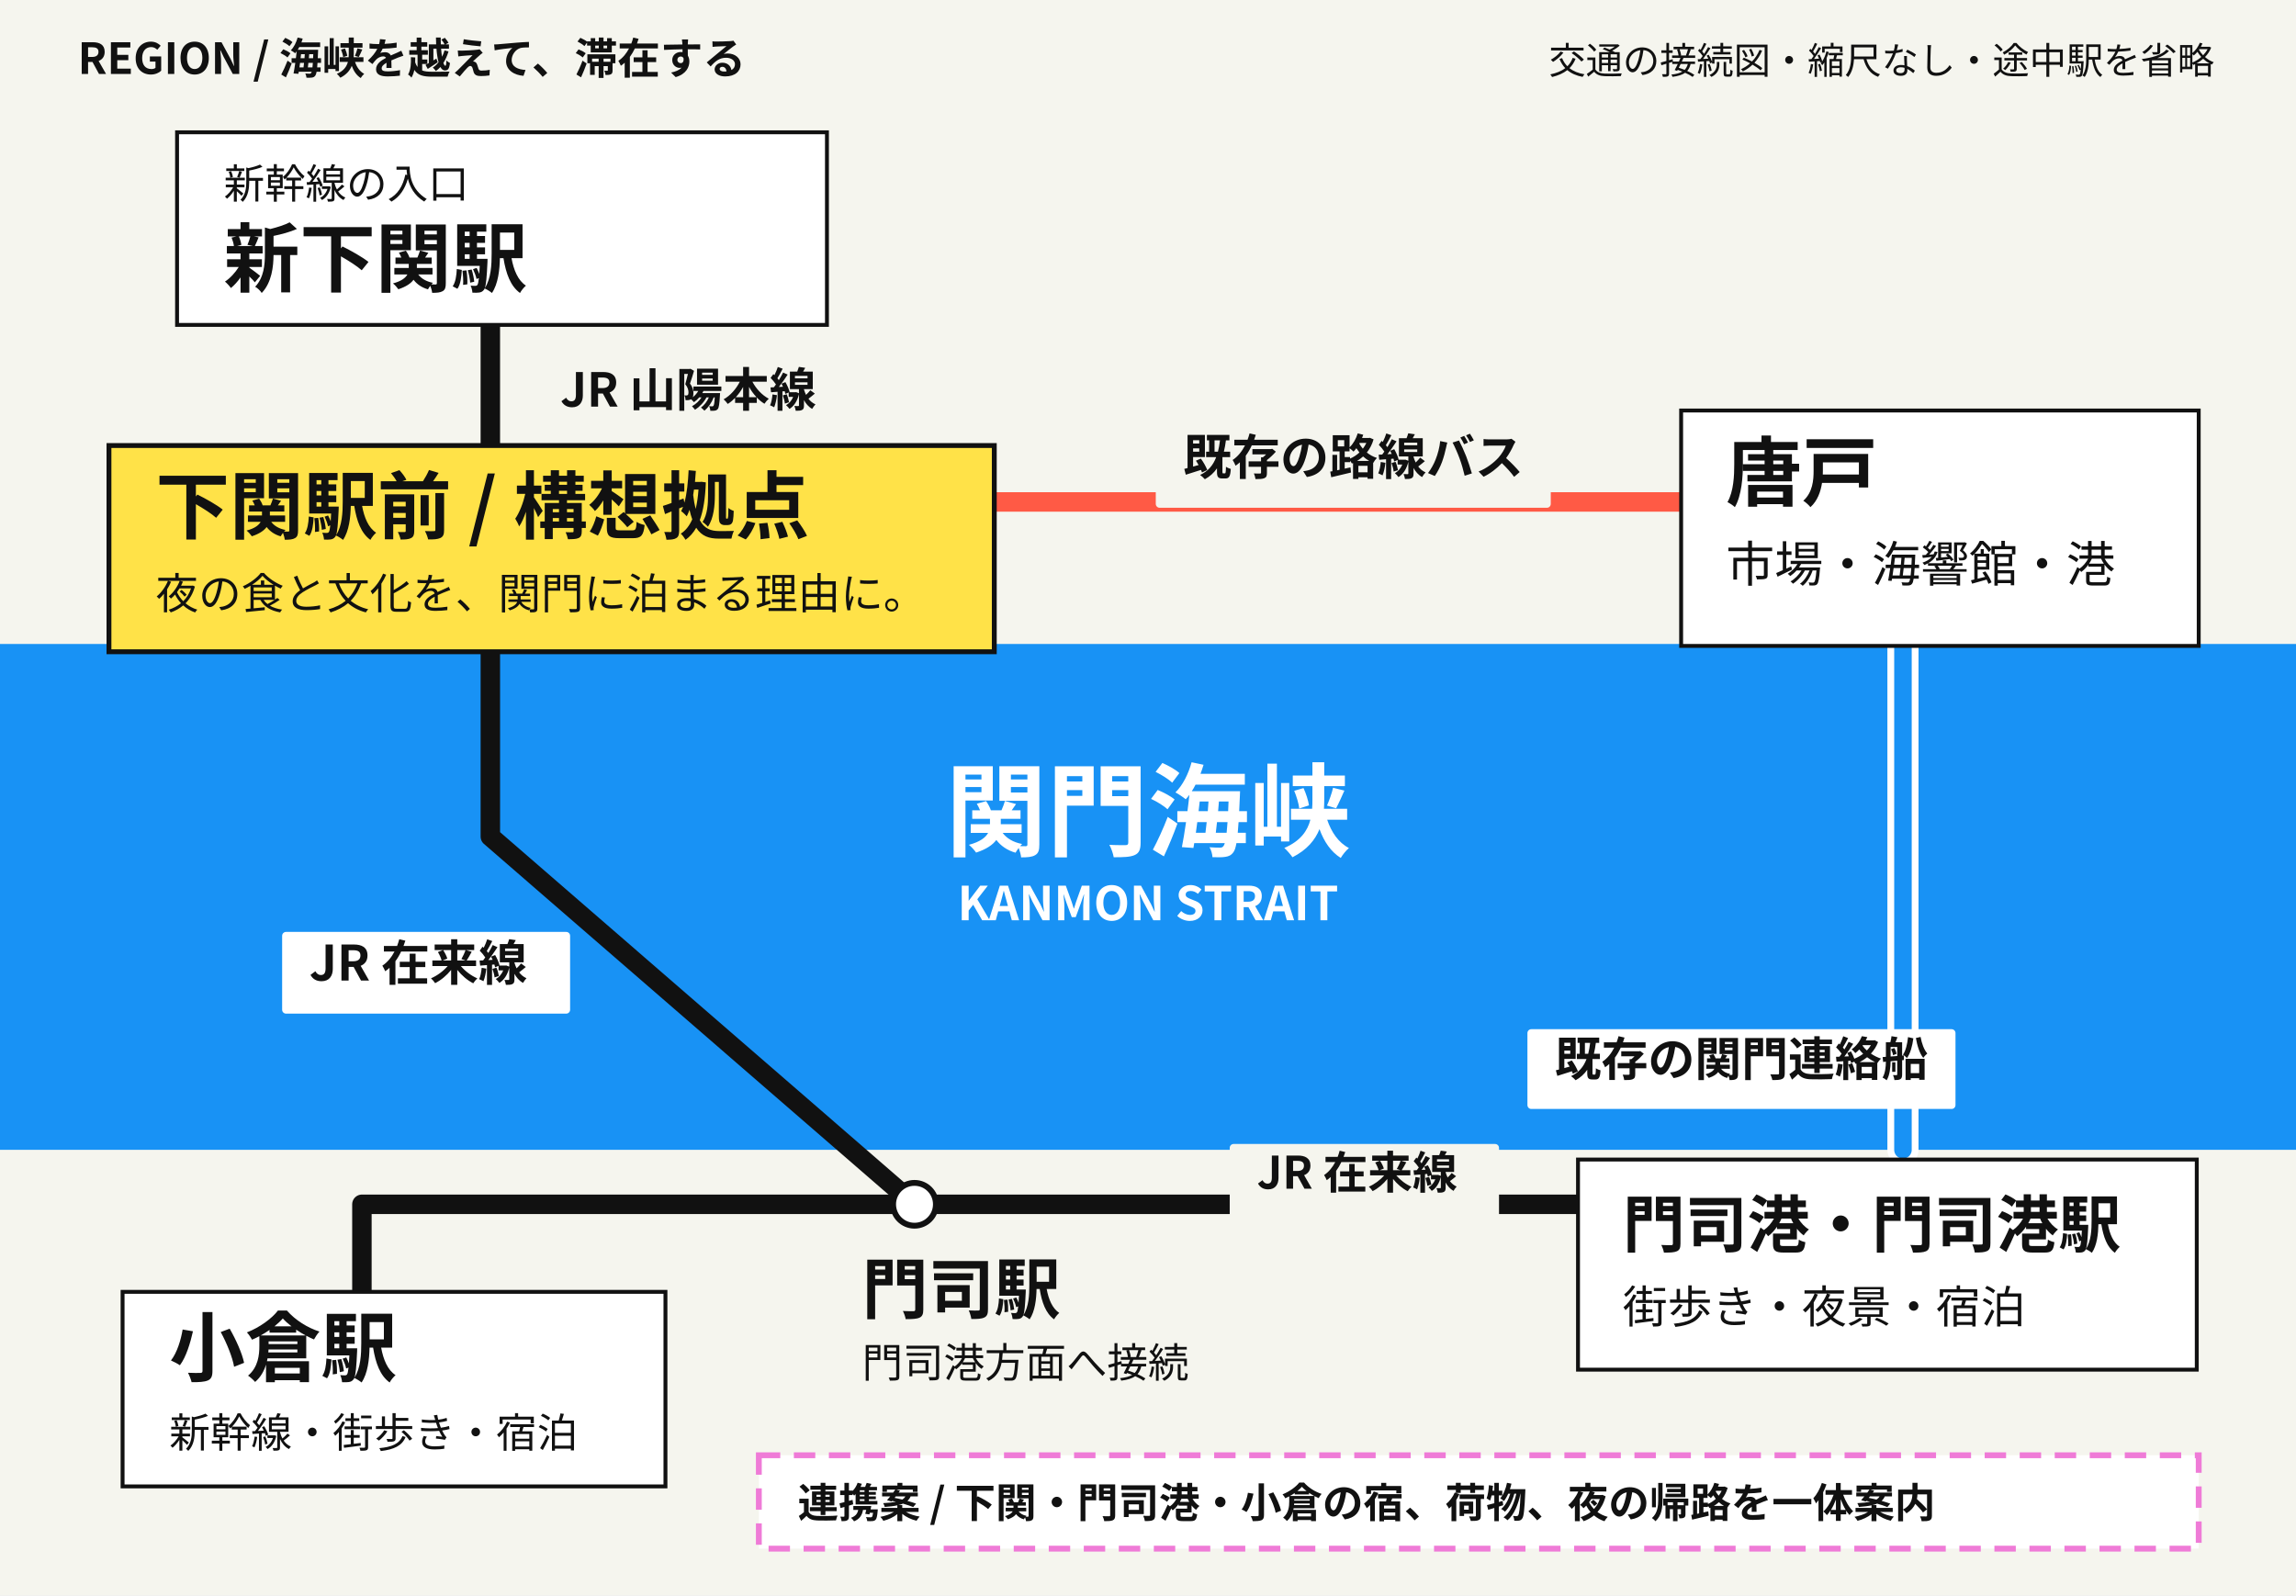
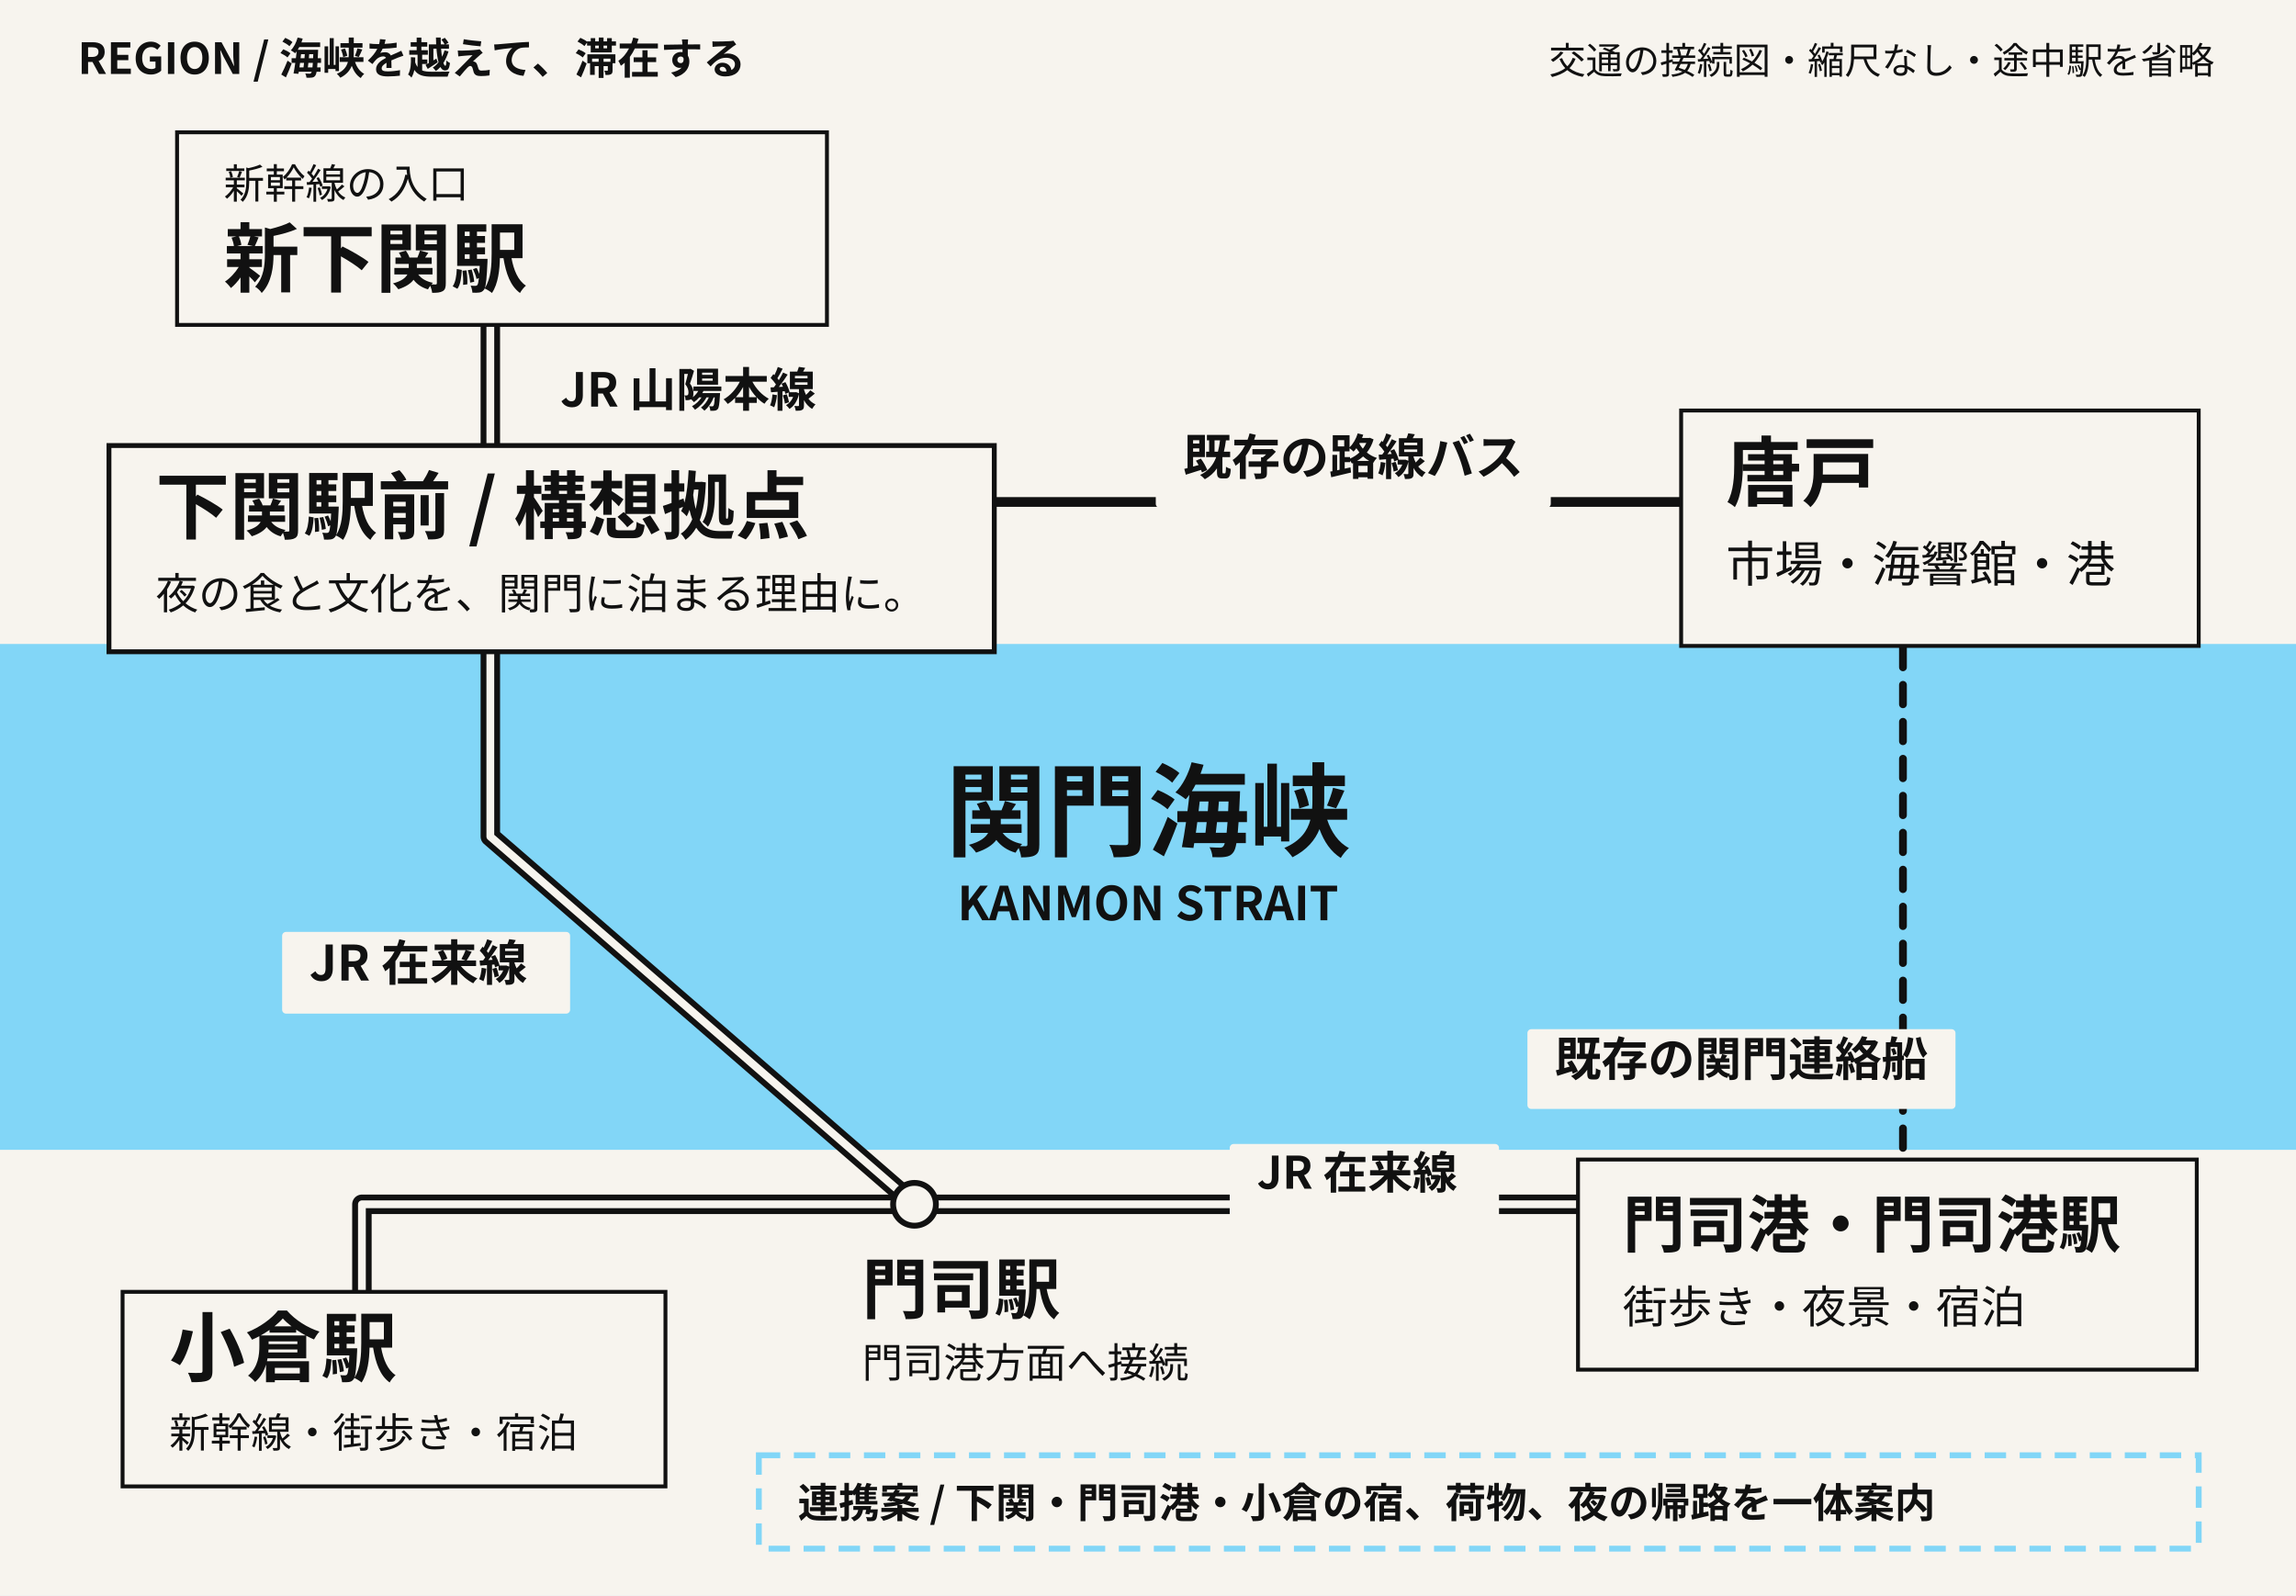
<svg xmlns="http://www.w3.org/2000/svg" width="1180" height="820" viewBox="0 0 1180 820" role="img" aria-labelledby="title desc">
  <g font-family="Noto Sans CJK JP,Noto Sans JP,Hiragino Kaku Gothic ProN,Meiryo,sans-serif" fill="#111111">
-     <rect x="0" y="0" width="1180" height="820" rx="0" fill="#F5F5EE" stroke="#111111" stroke-width="0" />
-     <rect x="0" y="331" width="1180" height="260" rx="0" fill="#1892F5" stroke="#111111" stroke-width="0" />
+     <rect x="0" y="0" width="1180" height="820" rx="0" fill="#F7F4EE" stroke="#111111" stroke-width="0" />
+     <rect x="0" y="331" width="1180" height="260" rx="0" fill="#82D6F7" stroke="#111111" stroke-width="0" />
    <text x="40" y="38" font-size="22" font-weight="700" fill="#111111" text-anchor="start">REGION / 海峡を越えて、滞在する</text>
    <text x="1138" y="38" font-size="19" font-weight="500" fill="#111111" text-anchor="end">交通の接続図・縮尺なし・途中駅を省略</text>
    <path d="M252 136 V430 L470 619 H984" fill="none" stroke="#111111" stroke-width="10" stroke-linecap="round" stroke-linejoin="round" />
+     <path d="M252 136 V430 L470 619 H984" fill="none" stroke="#F7F4EE" stroke-width="4" stroke-linecap="round" stroke-linejoin="round" />
    <path d="M470 619 H186 V686" fill="none" stroke="#111111" stroke-width="10" stroke-linecap="round" stroke-linejoin="round" />
-     <path d="M252 258 H978 V282" fill="none" stroke="#FF5A45" stroke-width="10" stroke-linecap="round" stroke-linejoin="round" />
-     <path d="M978 295 V591" fill="none" stroke="white" stroke-width="16" stroke-linecap="round" stroke-linejoin="round" />
-     <path d="M978 295 V591" fill="none" stroke="#1892F5" stroke-width="9" stroke-linecap="round" stroke-linejoin="round" />
-     <rect x="91" y="68" width="334" height="99" rx="0" fill="white" stroke="#111111" stroke-width="2" />
+     <path d="M470 619 H186 V686" fill="none" stroke="#F7F4EE" stroke-width="4" stroke-linecap="round" stroke-linejoin="round" />
+     <path d="M252 258 H978 V282" fill="none" stroke="#111111" stroke-width="5" stroke-linecap="round" stroke-linejoin="round" />
+     <path d="M978 295 V591" fill="none" stroke="#111111" stroke-width="4" stroke-linecap="round" stroke-linejoin="round" stroke-dasharray="10 9" />
+     <rect x="91" y="68" width="334" height="99" rx="0" fill="#F7F4EE" stroke="#111111" stroke-width="2" />
    <text x="115" y="102" font-size="21" font-weight="500" fill="#111111" text-anchor="start">新幹線の入口</text>
    <text x="115" y="147" font-size="39" font-weight="900" fill="#111111" text-anchor="start">新下関駅</text>
-     <rect x="274" y="185" width="167.2" height="41" rx="2" fill="#F5F5EE" stroke="#111111" stroke-width="0" />
+     <rect x="274" y="185" width="167.2" height="41" rx="2" fill="#F7F4EE" stroke="#111111" stroke-width="0" />
    <text x="288" y="209" font-size="24" font-weight="700" fill="#111111" text-anchor="start">JR 山陽本線</text>
-     <rect x="56" y="229" width="455" height="106" rx="0" fill="#FFE248" stroke="#111111" stroke-width="2.5" />
+     <rect x="56" y="229" width="455" height="106" rx="0" fill="#F7F4EE" stroke="#111111" stroke-width="2.5" />
    <text x="80" y="274" font-size="38" font-weight="900" fill="#111111" text-anchor="start">下関駅前 / 構想拠点</text>
    <text x="80" y="313" font-size="22" font-weight="500" fill="#111111" text-anchor="start">夜の食と文化を、関門に泊まる理由に。</text>
-     <rect x="594" y="219" width="203" height="42" rx="2" fill="#F5F5EE" stroke="#111111" stroke-width="0" />
+     <rect x="594" y="219" width="203" height="42" rx="2" fill="#F7F4EE" stroke="#111111" stroke-width="0" />
    <text x="608" y="244" font-size="25" font-weight="700" fill="#111111" text-anchor="start">既存の路線バス</text>
-     <rect x="864" y="211" width="266" height="121" rx="0" fill="white" stroke="#111111" stroke-width="2" />
+     <rect x="864" y="211" width="266" height="121" rx="0" fill="#F7F4EE" stroke="#111111" stroke-width="2" />
    <text x="887" y="257" font-size="39" font-weight="900" fill="#111111" text-anchor="start">唐戸</text>
    <text x="887" y="299" font-size="25" font-weight="500" fill="#111111" text-anchor="start">市場・海響館・港</text>
-     <text x="590" y="436" font-size="52" font-weight="900" fill="white" text-anchor="middle">関門海峡</text>
-     <text x="590" y="473" font-size="24" font-weight="700" fill="white" text-anchor="middle">KANMON STRAIT</text>
-     <rect x="145" y="479" width="148.0" height="42" rx="2" fill="white" stroke="#111111" stroke-width="0" />
+     <text x="590" y="436" font-size="52" font-weight="900" fill="#111111" text-anchor="middle">関門海峡</text>
+     <text x="590" y="473" font-size="24" font-weight="700" fill="#111111" text-anchor="middle">KANMON STRAIT</text>
+     <rect x="145" y="479" width="148.0" height="42" rx="2" fill="#F7F4EE" stroke="#111111" stroke-width="0" />
    <text x="159" y="504" font-size="25" font-weight="700" fill="#111111" text-anchor="start">JR 在来線</text>
-     <rect x="785" y="529" width="220" height="41" rx="2" fill="white" stroke="#111111" stroke-width="0" />
+     <rect x="785" y="529" width="220" height="41" rx="2" fill="#F7F4EE" stroke="#111111" stroke-width="0" />
    <text x="799" y="553" font-size="24" font-weight="700" fill="#111111" text-anchor="start">既存の関門連絡船</text>
-     <circle cx="470" cy="619" r="11" fill="white" stroke="#111111" stroke-width="3" />
-     <circle cx="186" cy="686" r="11" fill="white" stroke="#111111" stroke-width="3" />
-     <circle cx="978" cy="619" r="11" fill="white" stroke="#111111" stroke-width="3" />
-     <rect x="63" y="664" width="279" height="100" rx="0" fill="white" stroke="#111111" stroke-width="2" />
+     <circle cx="470" cy="619" r="11" fill="#F7F4EE" stroke="#111111" stroke-width="3" />
+     <circle cx="186" cy="686" r="11" fill="#F7F4EE" stroke="#111111" stroke-width="3" />
+     <circle cx="978" cy="619" r="11" fill="#F7F4EE" stroke="#111111" stroke-width="3" />
+     <rect x="63" y="664" width="279" height="100" rx="0" fill="#F7F4EE" stroke="#111111" stroke-width="2" />
    <text x="87" y="707" font-size="39" font-weight="900" fill="#111111" text-anchor="start">小倉駅</text>
    <text x="87" y="744" font-size="21" font-weight="500" fill="#111111" text-anchor="start">新幹線・街歩き・宿泊</text>
    <text x="443" y="675" font-size="34" font-weight="900" fill="#111111" text-anchor="start">門司駅</text>
    <text x="443" y="708" font-size="21" font-weight="500" fill="#111111" text-anchor="start">門司港方面へ接続</text>
-     <rect x="632" y="588" width="138.4" height="40" rx="2" fill="#F5F5EE" stroke="#111111" stroke-width="0" />
+     <rect x="632" y="588" width="138.4" height="40" rx="2" fill="#F7F4EE" stroke="#111111" stroke-width="0" />
    <text x="646" y="611" font-size="23" font-weight="700" fill="#111111" text-anchor="start">JR 在来線</text>
-     <rect x="811" y="596" width="318" height="108" rx="0" fill="white" stroke="#111111" stroke-width="2" />
+     <rect x="811" y="596" width="318" height="108" rx="0" fill="#F7F4EE" stroke="#111111" stroke-width="2" />
    <text x="834" y="641" font-size="32" font-weight="900" fill="#111111" text-anchor="start">門司港・門司港駅</text>
    <text x="834" y="680" font-size="23" font-weight="500" fill="#111111" text-anchor="start">街歩き・夜景・宿泊</text>
-     <rect x="390" y="748" width="740" height="48" rx="0" fill="white" stroke="#EF7BD7" stroke-width="3" stroke-dasharray="11 7" />
+     <rect x="390" y="748" width="740" height="48" rx="0" fill="#F7F4EE" stroke="#82D6F7" stroke-width="3" stroke-dasharray="11 7" />
    <text x="410" y="780" font-size="21" font-weight="700" fill="#111111" text-anchor="start">連携案 / 下関・門司港・小倉の宿、荷物、夜の帰路を一体案内</text>
  </g>
</svg>
